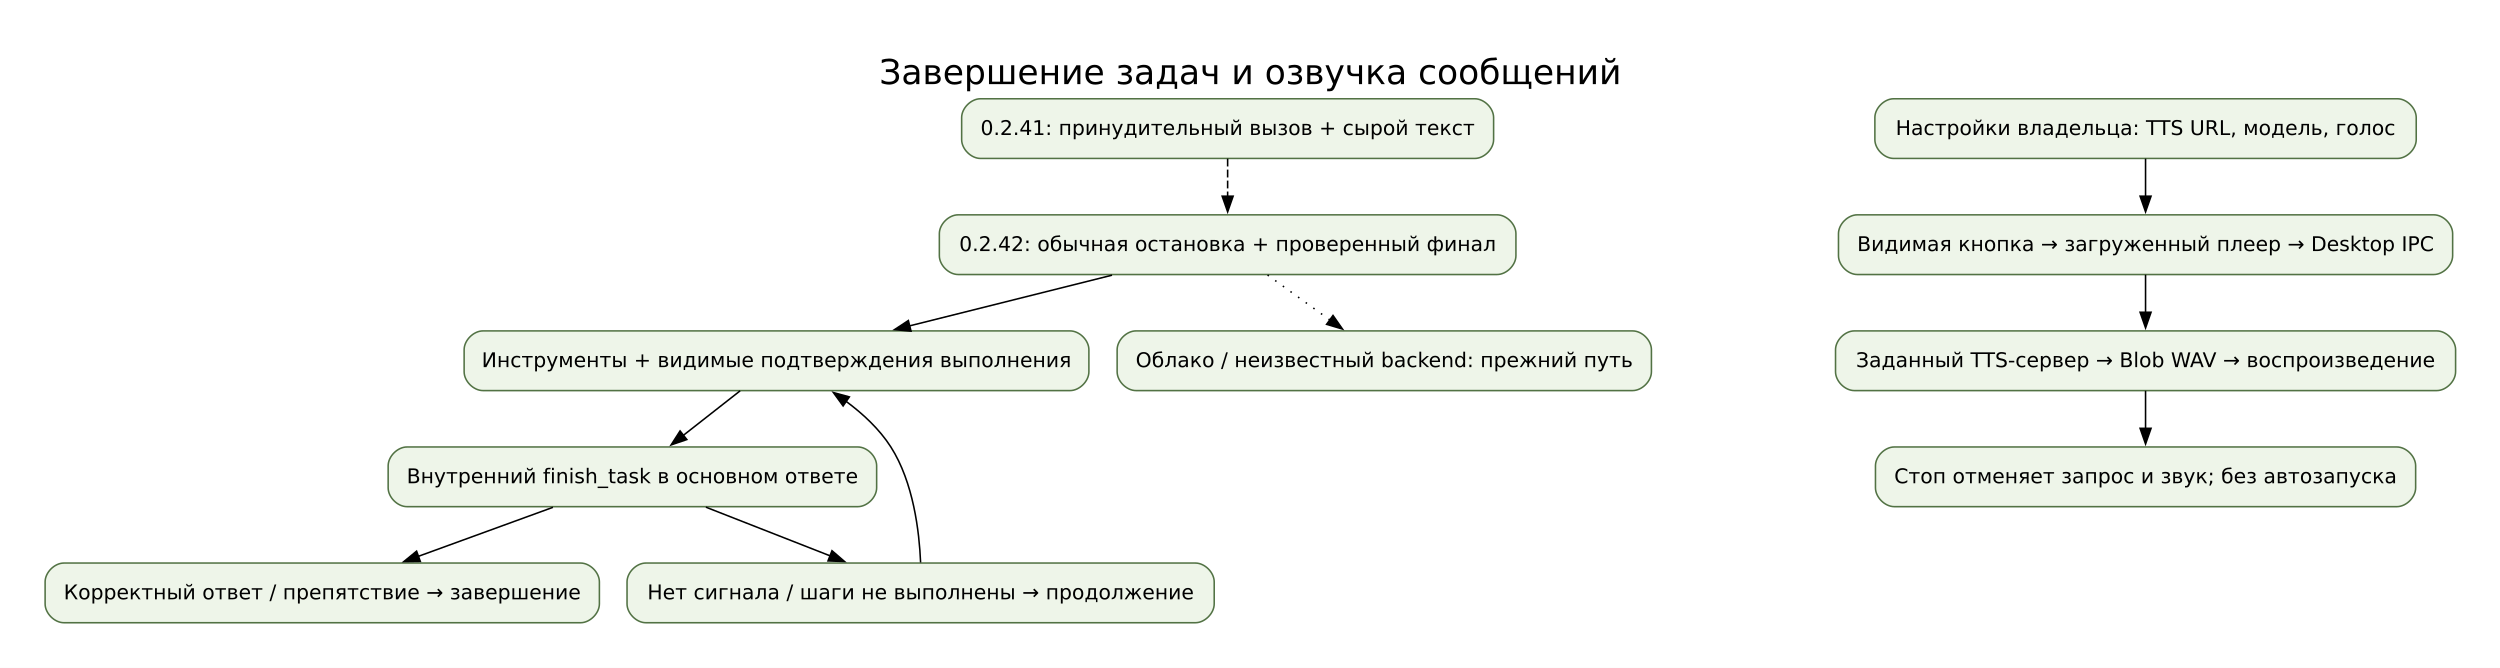
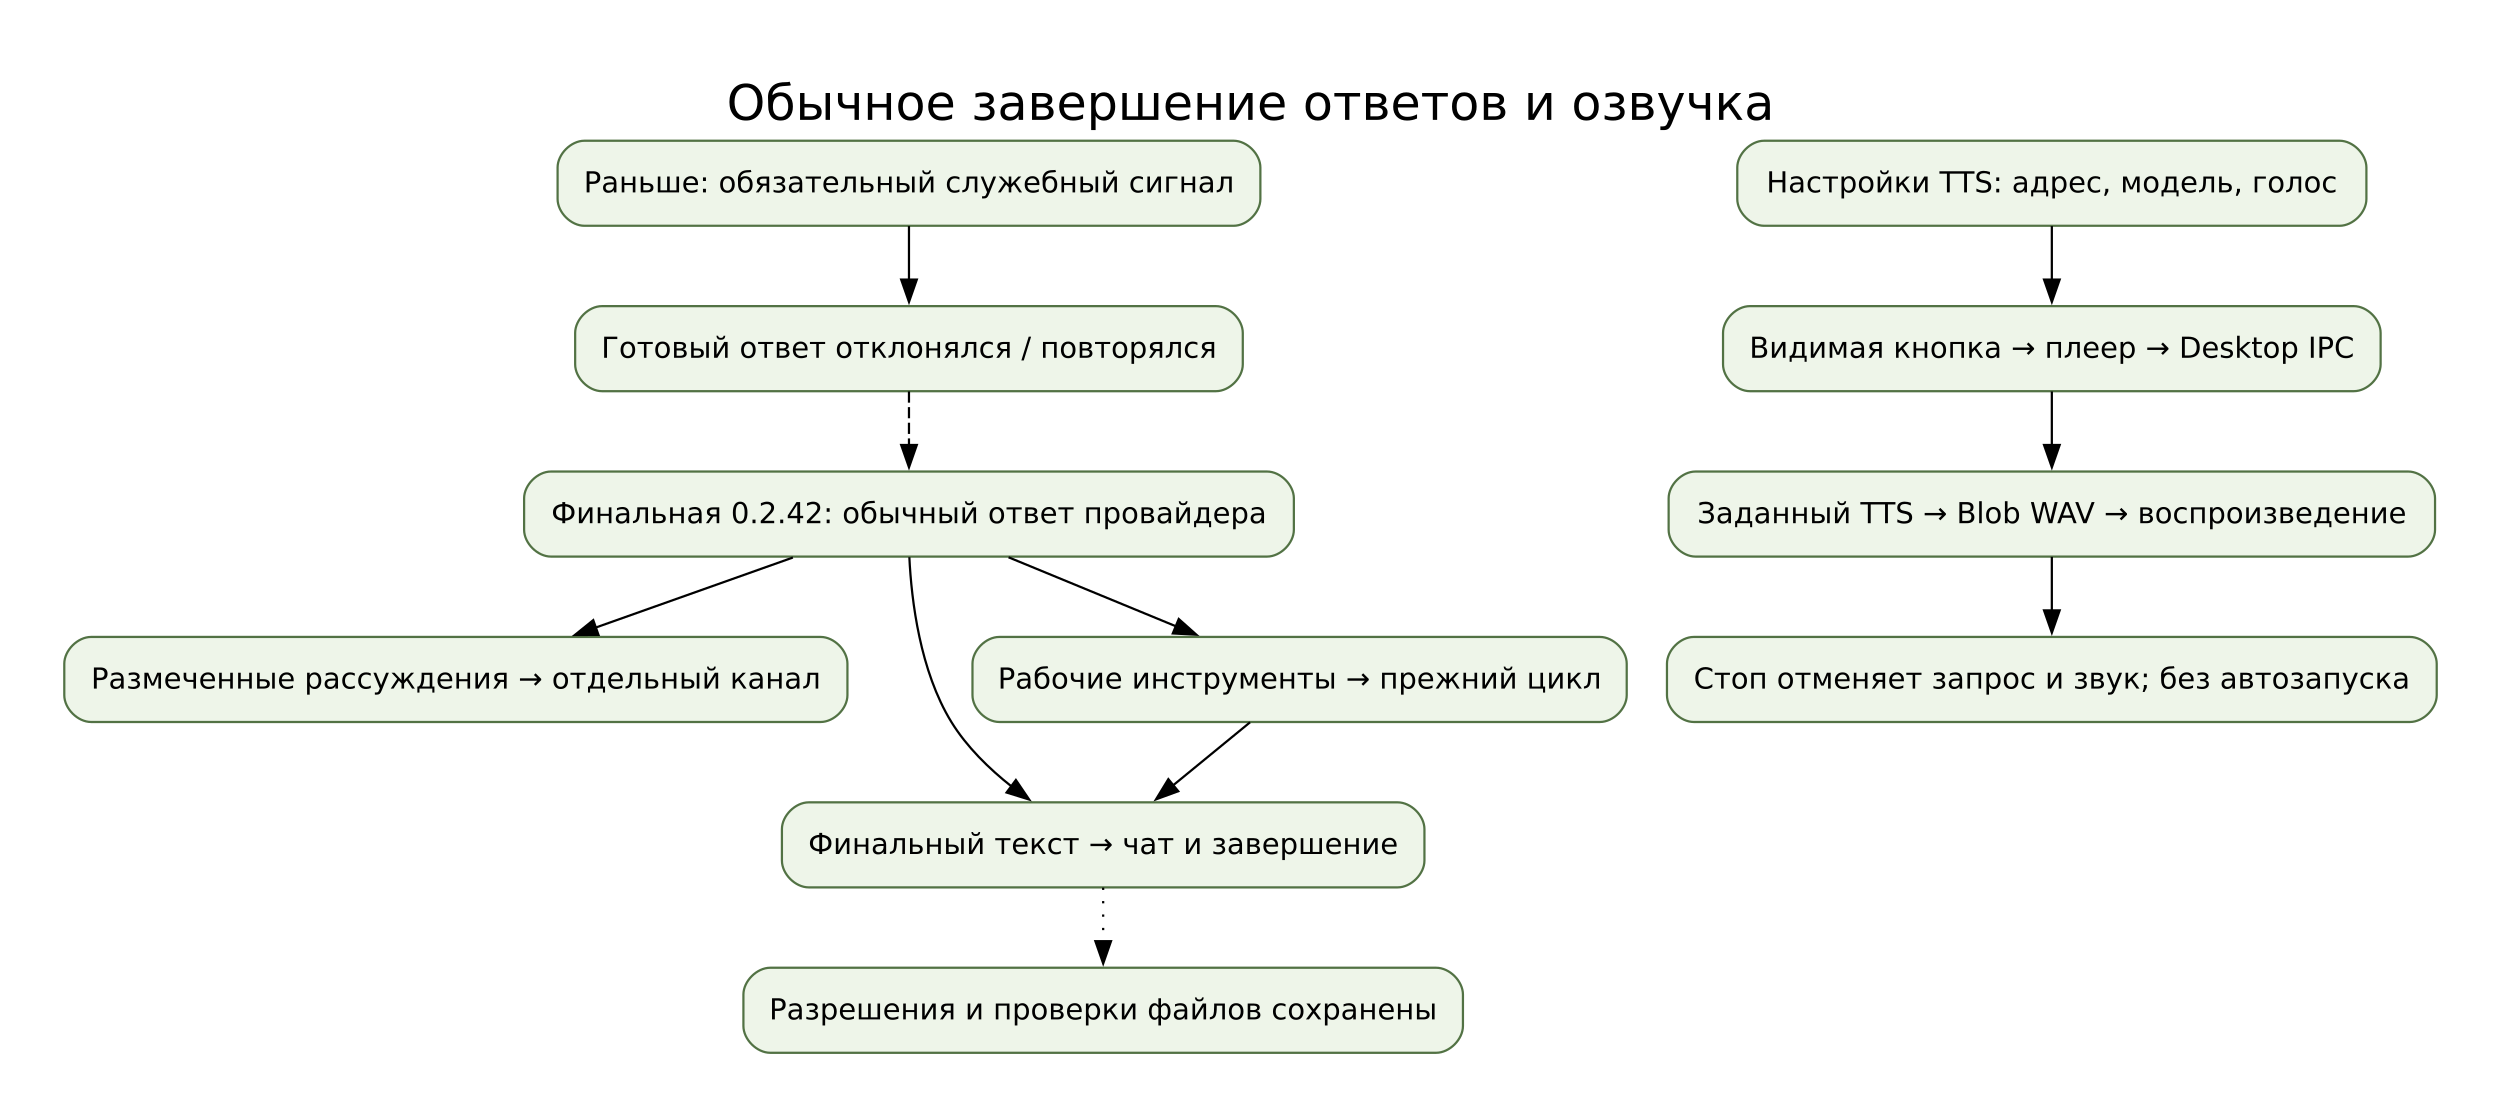
- <svg xmlns="http://www.w3.org/2000/svg" width="1596pt" height="426pt" viewBox="0.00 0.00 1596.00 426.00">
-   <g id="graph0" class="graph" transform="scale(1 1) rotate(0) translate(28.8 397.55)">
-     <polygon fill="white" stroke="none" points="-28.8,28.8 -28.8,-397.55 1567.65,-397.55 1567.65,28.8 -28.8,28.8" />
-     <text xml:space="preserve" text-anchor="middle" x="769.42" y="-343.85" font-family="DejaVu Sans" font-size="22.00">Завершение задач и озвучка сообщений</text>
+ <svg xmlns="http://www.w3.org/2000/svg" width="1120pt" height="500pt" viewBox="0.00 0.00 1120.00 500.00">
+   <g id="graph0" class="graph" transform="scale(1 1) rotate(0) translate(28.8 471.65)">
+     <polygon fill="white" stroke="none" points="-28.8,28.8 -28.8,-471.65 1091.65,-471.65 1091.65,28.8 -28.8,28.8" />
+     <text xml:space="preserve" text-anchor="middle" x="531.42" y="-417.95" font-family="DejaVu Sans" font-size="22.00">Обычное завершение ответов и озвучка</text>
    <g id="node1" class="node">
-       <path fill="#eef5e9" stroke="#527244" d="M912.72,-334.5C912.72,-334.5 597.12,-334.5 597.12,-334.5 591.12,-334.5 585.12,-328.5 585.12,-322.5 585.12,-322.5 585.12,-308.4 585.12,-308.4 585.12,-302.4 591.12,-296.4 597.12,-296.4 597.12,-296.4 912.72,-296.4 912.72,-296.4 918.72,-296.4 924.72,-302.4 924.72,-308.4 924.72,-308.4 924.72,-322.5 924.72,-322.5 924.72,-328.5 918.72,-334.5 912.72,-334.5" />
-       <text xml:space="preserve" text-anchor="middle" x="754.92" y="-311.35" font-family="DejaVu Sans" font-size="13.00">0.2.41: принудительный вызов + сырой текст</text>
+       <path fill="#eef5e9" stroke="#527244" d="M523.85,-408.6C523.85,-408.6 233,-408.6 233,-408.6 227,-408.6 221,-402.6 221,-396.6 221,-396.6 221,-382.5 221,-382.5 221,-376.5 227,-370.5 233,-370.5 233,-370.5 523.85,-370.5 523.85,-370.5 529.85,-370.5 535.85,-376.5 535.85,-382.5 535.85,-382.5 535.85,-396.6 535.85,-396.6 535.85,-402.6 529.85,-408.6 523.85,-408.6" />
+       <text xml:space="preserve" text-anchor="middle" x="378.42" y="-385.45" font-family="DejaVu Sans" font-size="13.00">Раньше: обязательный служебный сигнал</text>
    </g>
    <g id="node2" class="node">
-       <path fill="#eef5e9" stroke="#527244" d="M926.97,-260.4C926.97,-260.4 582.88,-260.4 582.88,-260.4 576.88,-260.4 570.88,-254.4 570.88,-248.4 570.88,-248.4 570.88,-234.3 570.88,-234.3 570.88,-228.3 576.88,-222.3 582.88,-222.3 582.88,-222.3 926.97,-222.3 926.97,-222.3 932.97,-222.3 938.97,-228.3 938.97,-234.3 938.97,-234.3 938.97,-248.4 938.97,-248.4 938.97,-254.4 932.97,-260.4 926.97,-260.4" />
-       <text xml:space="preserve" text-anchor="middle" x="754.92" y="-237.25" font-family="DejaVu Sans" font-size="13.00">0.2.42: обычная остановка + проверенный финал</text>
+       <path fill="#eef5e9" stroke="#527244" d="M515.97,-334.5C515.97,-334.5 240.87,-334.5 240.87,-334.5 234.87,-334.5 228.87,-328.5 228.87,-322.5 228.87,-322.5 228.87,-308.4 228.87,-308.4 228.87,-302.4 234.87,-296.4 240.87,-296.4 240.87,-296.4 515.97,-296.4 515.97,-296.4 521.97,-296.4 527.97,-302.4 527.97,-308.4 527.97,-308.4 527.97,-322.5 527.97,-322.5 527.97,-328.5 521.97,-334.5 515.97,-334.5" />
+       <text xml:space="preserve" text-anchor="middle" x="378.42" y="-311.35" font-family="DejaVu Sans" font-size="13.00">Готовый ответ отклонялся / повторялся</text>
    </g>
    <g id="edge1" class="edge">
-       <path fill="none" stroke="black" stroke-dasharray="5,2" d="M754.92,-296.26C754.92,-288.97 754.92,-280.38 754.92,-272.22" />
-       <polygon fill="black" stroke="black" points="758.43,-272.3 754.93,-262.3 751.43,-272.3 758.43,-272.3" />
+       <path fill="none" stroke="black" d="M378.42,-370.36C378.42,-363.07 378.42,-354.48 378.42,-346.32" />
+       <polygon fill="black" stroke="black" points="381.93,-346.4 378.43,-336.4 374.93,-346.4 381.93,-346.4" />
    </g>
    <g id="node3" class="node">
-       <path fill="#eef5e9" stroke="#527244" d="M654.35,-186.3C654.35,-186.3 279.5,-186.3 279.5,-186.3 273.5,-186.3 267.5,-180.3 267.5,-174.3 267.5,-174.3 267.5,-160.2 267.5,-160.2 267.5,-154.2 273.5,-148.2 279.5,-148.2 279.5,-148.2 654.35,-148.2 654.35,-148.2 660.35,-148.2 666.35,-154.2 666.35,-160.2 666.35,-160.2 666.35,-174.3 666.35,-174.3 666.35,-180.3 660.35,-186.3 654.35,-186.3" />
-       <text xml:space="preserve" text-anchor="middle" x="466.92" y="-163.15" font-family="DejaVu Sans" font-size="13.00">Инструменты + видимые подтверждения выполнения</text>
+       <path fill="#eef5e9" stroke="#527244" d="M538.85,-260.4C538.85,-260.4 218,-260.4 218,-260.4 212,-260.4 206,-254.4 206,-248.4 206,-248.4 206,-234.3 206,-234.3 206,-228.3 212,-222.3 218,-222.3 218,-222.3 538.85,-222.3 538.85,-222.3 544.85,-222.3 550.85,-228.3 550.85,-234.3 550.85,-234.3 550.85,-248.4 550.85,-248.4 550.85,-254.4 544.85,-260.4 538.85,-260.4" />
+       <text xml:space="preserve" text-anchor="middle" x="378.42" y="-237.25" font-family="DejaVu Sans" font-size="13.00">Финальная 0.2.42: обычный ответ провайдера</text>
    </g>
    <g id="edge2" class="edge">
-       <path fill="none" stroke="black" d="M681.13,-221.88C641.67,-212 592.89,-199.79 551.85,-189.51" />
-       <polygon fill="black" stroke="black" points="552.8,-186.14 542.24,-187.11 551.1,-192.93 552.8,-186.14" />
+       <path fill="none" stroke="black" stroke-dasharray="5,2" d="M378.42,-296.26C378.42,-288.97 378.42,-280.38 378.42,-272.22" />
+       <polygon fill="black" stroke="black" points="381.93,-272.3 378.43,-262.3 374.93,-272.3 381.93,-272.3" />
+     </g>
+     <g id="node4" class="node">
+       <path fill="#eef5e9" stroke="#527244" d="M338.85,-186.3C338.85,-186.3 12,-186.3 12,-186.3 6,-186.3 0,-180.3 0,-174.3 0,-174.3 0,-160.2 0,-160.2 0,-154.2 6,-148.2 12,-148.2 12,-148.2 338.85,-148.2 338.85,-148.2 344.85,-148.2 350.85,-154.2 350.85,-160.2 350.85,-160.2 350.85,-174.3 350.85,-174.3 350.85,-180.3 344.85,-186.3 338.85,-186.3" />
+       <text xml:space="preserve" text-anchor="middle" x="175.42" y="-163.15" font-family="DejaVu Sans" font-size="13.00">Размеченные рассуждения → отдельный канал</text>
+     </g>
+     <g id="edge3" class="edge">
+       <path fill="none" stroke="black" d="M326.41,-221.88C299.43,-212.29 266.28,-200.52 237.92,-190.45" />
+       <polygon fill="black" stroke="black" points="239.32,-187.23 228.73,-187.18 236.98,-193.83 239.32,-187.23" />
+     </g>
+     <g id="node5" class="node">
+       <path fill="#eef5e9" stroke="#527244" d="M597.35,-112.2C597.35,-112.2 333.5,-112.2 333.5,-112.2 327.5,-112.2 321.5,-106.2 321.5,-100.2 321.5,-100.2 321.5,-86.1 321.5,-86.1 321.5,-80.1 327.5,-74.1 333.5,-74.1 333.5,-74.1 597.35,-74.1 597.35,-74.1 603.35,-74.1 609.35,-80.1 609.35,-86.1 609.35,-86.1 609.35,-100.2 609.35,-100.2 609.35,-106.2 603.35,-112.2 597.35,-112.2" />
+       <text xml:space="preserve" text-anchor="middle" x="465.42" y="-89.05" font-family="DejaVu Sans" font-size="13.00">Финальный текст → чат и завершение</text>
+     </g>
+     <g id="edge4" class="edge">
+       <path fill="none" stroke="black" d="M378.59,-222.04C379.54,-202.42 383.39,-171.02 397.42,-148.2 404.27,-137.07 414.27,-127.29 424.5,-119.21" />
+       <polygon fill="black" stroke="black" points="426.31,-122.22 432.26,-113.46 422.14,-116.6 426.31,-122.22" />
+     </g>
+     <g id="node6" class="node">
+       <path fill="#eef5e9" stroke="#527244" d="M687.97,-186.3C687.97,-186.3 418.87,-186.3 418.87,-186.3 412.87,-186.3 406.87,-180.3 406.87,-174.3 406.87,-174.3 406.87,-160.2 406.87,-160.2 406.87,-154.2 412.87,-148.2 418.87,-148.2 418.87,-148.2 687.97,-148.2 687.97,-148.2 693.97,-148.2 699.97,-154.2 699.97,-160.2 699.97,-160.2 699.97,-174.3 699.97,-174.3 699.97,-180.3 693.97,-186.3 687.97,-186.3" />
+       <text xml:space="preserve" text-anchor="middle" x="553.42" y="-163.15" font-family="DejaVu Sans" font-size="13.00">Рабочие инструменты → прежний цикл</text>
+     </g>
+     <g id="edge5" class="edge">
+       <path fill="none" stroke="black" d="M423.04,-221.97C445.88,-212.56 473.91,-201.01 498.12,-191.03" />
+       <polygon fill="black" stroke="black" points="499.28,-194.34 507.19,-187.3 496.61,-187.87 499.28,-194.34" />
    </g>
    <g id="node7" class="node">
-       <path fill="#eef5e9" stroke="#527244" d="M1013.47,-186.3C1013.47,-186.3 696.38,-186.3 696.38,-186.3 690.38,-186.3 684.38,-180.3 684.38,-174.3 684.38,-174.3 684.38,-160.2 684.38,-160.2 684.38,-154.2 690.38,-148.2 696.38,-148.2 696.38,-148.2 1013.47,-148.2 1013.47,-148.2 1019.47,-148.2 1025.47,-154.2 1025.47,-160.2 1025.47,-160.2 1025.47,-174.3 1025.47,-174.3 1025.47,-180.3 1019.47,-186.3 1013.47,-186.3" />
-       <text xml:space="preserve" text-anchor="middle" x="854.92" y="-163.15" font-family="DejaVu Sans" font-size="13.00">Облако / неизвестный backend: прежний путь</text>
+       <path fill="#eef5e9" stroke="#527244" d="M614.6,-38.1C614.6,-38.1 316.25,-38.1 316.25,-38.1 310.25,-38.1 304.25,-32.1 304.25,-26.1 304.25,-26.1 304.25,-12 304.25,-12 304.25,-6 310.25,0 316.25,0 316.25,0 614.6,0 614.6,0 620.6,0 626.6,-6 626.6,-12 626.6,-12 626.6,-26.1 626.6,-26.1 626.6,-32.1 620.6,-38.1 614.6,-38.1" />
+       <text xml:space="preserve" text-anchor="middle" x="465.42" y="-14.95" font-family="DejaVu Sans" font-size="13.00">Разрешения и проверки файлов сохранены</text>
    </g>
    <g id="edge7" class="edge">
-       <path fill="none" stroke="black" stroke-dasharray="1,5" d="M780.42,-221.97C792.52,-213.24 807.18,-202.68 820.28,-193.23" />
-       <polygon fill="black" stroke="black" points="822.19,-196.17 828.25,-187.48 818.09,-190.49 822.19,-196.17" />
-     </g>
-     <g id="node4" class="node">
-       <path fill="#eef5e9" stroke="#527244" d="M518.85,-112.2C518.85,-112.2 231,-112.2 231,-112.2 225,-112.2 219,-106.2 219,-100.2 219,-100.2 219,-86.1 219,-86.1 219,-80.1 225,-74.1 231,-74.1 231,-74.1 518.85,-74.1 518.85,-74.1 524.85,-74.1 530.85,-80.1 530.85,-86.1 530.85,-86.1 530.85,-100.2 530.85,-100.2 530.85,-106.2 524.85,-112.2 518.85,-112.2" />
-       <text xml:space="preserve" text-anchor="middle" x="374.92" y="-89.05" font-family="DejaVu Sans" font-size="13.00">Внутренний finish_task в основном ответе</text>
-     </g>
-     <g id="edge3" class="edge">
-       <path fill="none" stroke="black" d="M443.71,-148.06C432.68,-139.41 419.31,-128.94 407.31,-119.53" />
-       <polygon fill="black" stroke="black" points="409.67,-116.94 399.64,-113.52 405.36,-122.45 409.67,-116.94" />
-     </g>
-     <g id="node5" class="node">
-       <path fill="#eef5e9" stroke="#527244" d="M341.85,-38.1C341.85,-38.1 12,-38.1 12,-38.1 6,-38.1 0,-32.1 0,-26.1 0,-26.1 0,-12 0,-12 0,-6 6,0 12,0 12,0 341.85,0 341.85,0 347.85,0 353.85,-6 353.85,-12 353.85,-12 353.85,-26.1 353.85,-26.1 353.85,-32.1 347.85,-38.1 341.85,-38.1" />
-       <text xml:space="preserve" text-anchor="middle" x="176.92" y="-14.95" font-family="DejaVu Sans" font-size="13.00">Корректный ответ / препятствие → завершение</text>
-     </g>
-     <g id="edge4" class="edge">
-       <path fill="none" stroke="black" d="M324.19,-73.68C297.99,-64.14 265.82,-52.42 238.24,-42.38" />
-       <polygon fill="black" stroke="black" points="239.54,-39.13 228.95,-38.99 237.15,-45.7 239.54,-39.13" />
-     </g>
-     <g id="node6" class="node">
-       <path fill="#eef5e9" stroke="#527244" d="M734.35,-38.1C734.35,-38.1 383.5,-38.1 383.5,-38.1 377.5,-38.1 371.5,-32.1 371.5,-26.1 371.5,-26.1 371.5,-12 371.5,-12 371.5,-6 377.5,0 383.5,0 383.5,0 734.35,0 734.35,0 740.35,0 746.35,-6 746.35,-12 746.35,-12 746.35,-26.1 746.35,-26.1 746.35,-32.1 740.35,-38.1 734.35,-38.1" />
-       <text xml:space="preserve" text-anchor="middle" x="558.92" y="-14.95" font-family="DejaVu Sans" font-size="13.00">Нет сигнала / шаги не выполнены → продолжение</text>
-     </g>
-     <g id="edge5" class="edge">
-       <path fill="none" stroke="black" d="M421.83,-73.77C445.96,-64.31 475.59,-52.7 501.12,-42.7" />
-       <polygon fill="black" stroke="black" points="502.34,-45.98 510.37,-39.07 499.79,-39.46 502.34,-45.98" />
+       <path fill="none" stroke="black" stroke-dasharray="1,5" d="M465.42,-73.96C465.42,-66.67 465.42,-58.08 465.42,-49.92" />
+       <polygon fill="black" stroke="black" points="468.93,-50 465.43,-40 461.93,-50 468.93,-50" />
    </g>
    <g id="edge6" class="edge">
-       <path fill="none" stroke="black" d="M558.91,-38.45C558.09,-58.15 554.35,-89.62 539.92,-112.2 532.63,-123.62 522.01,-133.46 511.11,-141.5" />
-       <polygon fill="black" stroke="black" points="509.44,-138.4 503.21,-146.97 513.42,-144.16 509.44,-138.4" />
+       <path fill="none" stroke="black" d="M531.22,-148.06C520.77,-139.5 508.13,-129.14 496.74,-119.81" />
+       <polygon fill="black" stroke="black" points="499.05,-117.18 489.1,-113.55 494.62,-122.59 499.05,-117.18" />
    </g>
    <g id="node8" class="node">
-       <path fill="#eef5e9" stroke="#527244" d="M1501.72,-334.5C1501.72,-334.5 1180.12,-334.5 1180.12,-334.5 1174.12,-334.5 1168.12,-328.5 1168.12,-322.5 1168.12,-322.5 1168.12,-308.4 1168.12,-308.4 1168.12,-302.4 1174.12,-296.4 1180.12,-296.4 1180.12,-296.4 1501.72,-296.4 1501.72,-296.4 1507.72,-296.4 1513.72,-302.4 1513.72,-308.4 1513.72,-308.4 1513.72,-322.5 1513.72,-322.5 1513.72,-328.5 1507.72,-334.5 1501.72,-334.5" />
-       <text xml:space="preserve" text-anchor="middle" x="1340.92" y="-311.35" font-family="DejaVu Sans" font-size="13.00">Настройки владельца: TTS URL, модель, голос</text>
+       <path fill="#eef5e9" stroke="#527244" d="M1019.35,-408.6C1019.35,-408.6 761.5,-408.6 761.5,-408.6 755.5,-408.6 749.5,-402.6 749.5,-396.6 749.5,-396.6 749.5,-382.5 749.5,-382.5 749.5,-376.5 755.5,-370.5 761.5,-370.5 761.5,-370.5 1019.35,-370.5 1019.35,-370.5 1025.35,-370.5 1031.35,-376.5 1031.35,-382.5 1031.35,-382.5 1031.35,-396.6 1031.35,-396.6 1031.35,-402.6 1025.35,-408.6 1019.35,-408.6" />
+       <text xml:space="preserve" text-anchor="middle" x="890.42" y="-385.45" font-family="DejaVu Sans" font-size="13.00">Настройки TTS: адрес, модель, голос</text>
    </g>
    <g id="node9" class="node">
-       <path fill="#eef5e9" stroke="#527244" d="M1524.97,-260.4C1524.97,-260.4 1156.88,-260.4 1156.88,-260.4 1150.88,-260.4 1144.88,-254.4 1144.88,-248.4 1144.88,-248.4 1144.88,-234.3 1144.88,-234.3 1144.88,-228.3 1150.88,-222.3 1156.88,-222.3 1156.88,-222.3 1524.97,-222.3 1524.97,-222.3 1530.97,-222.3 1536.97,-228.3 1536.97,-234.3 1536.97,-234.3 1536.97,-248.4 1536.97,-248.4 1536.97,-254.4 1530.97,-260.4 1524.97,-260.4" />
-       <text xml:space="preserve" text-anchor="middle" x="1340.92" y="-237.25" font-family="DejaVu Sans" font-size="13.00">Видимая кнопка → загруженный плеер → Desktop IPC</text>
+       <path fill="#eef5e9" stroke="#527244" d="M1025.72,-334.5C1025.72,-334.5 755.12,-334.5 755.12,-334.5 749.12,-334.5 743.12,-328.5 743.12,-322.5 743.12,-322.5 743.12,-308.4 743.12,-308.4 743.12,-302.4 749.12,-296.4 755.12,-296.4 755.12,-296.4 1025.72,-296.4 1025.72,-296.4 1031.72,-296.4 1037.72,-302.4 1037.72,-308.4 1037.72,-308.4 1037.72,-322.5 1037.72,-322.5 1037.72,-328.5 1031.72,-334.5 1025.72,-334.5" />
+       <text xml:space="preserve" text-anchor="middle" x="890.42" y="-311.35" font-family="DejaVu Sans" font-size="13.00">Видимая кнопка → плеер → Desktop IPC</text>
    </g>
    <g id="edge8" class="edge">
-       <path fill="none" stroke="black" d="M1340.92,-296.26C1340.92,-288.97 1340.92,-280.38 1340.92,-272.22" />
-       <polygon fill="black" stroke="black" points="1344.43,-272.3 1340.93,-262.3 1337.43,-272.3 1344.43,-272.3" />
+       <path fill="none" stroke="black" d="M890.42,-370.36C890.42,-363.07 890.42,-354.48 890.42,-346.32" />
+       <polygon fill="black" stroke="black" points="893.93,-346.4 890.43,-336.4 886.93,-346.4 893.93,-346.4" />
    </g>
    <g id="node10" class="node">
-       <path fill="#eef5e9" stroke="#527244" d="M1526.85,-186.3C1526.85,-186.3 1155,-186.3 1155,-186.3 1149,-186.3 1143,-180.3 1143,-174.3 1143,-174.3 1143,-160.2 1143,-160.2 1143,-154.2 1149,-148.2 1155,-148.2 1155,-148.2 1526.85,-148.2 1526.85,-148.2 1532.85,-148.2 1538.85,-154.2 1538.85,-160.2 1538.85,-160.2 1538.85,-174.3 1538.85,-174.3 1538.85,-180.3 1532.85,-186.3 1526.85,-186.3" />
-       <text xml:space="preserve" text-anchor="middle" x="1340.92" y="-163.15" font-family="DejaVu Sans" font-size="13.00">Заданный TTS-сервер → Blob WAV → воспроизведение</text>
+       <path fill="#eef5e9" stroke="#527244" d="M1050.1,-260.4C1050.1,-260.4 730.75,-260.4 730.75,-260.4 724.75,-260.4 718.75,-254.4 718.75,-248.4 718.75,-248.4 718.75,-234.3 718.75,-234.3 718.75,-228.3 724.75,-222.3 730.75,-222.3 730.75,-222.3 1050.1,-222.3 1050.1,-222.3 1056.1,-222.3 1062.1,-228.3 1062.1,-234.3 1062.1,-234.3 1062.1,-248.4 1062.1,-248.4 1062.1,-254.4 1056.1,-260.4 1050.1,-260.4" />
+       <text xml:space="preserve" text-anchor="middle" x="890.42" y="-237.25" font-family="DejaVu Sans" font-size="13.00">Заданный TTS → Blob WAV → воспроизведение</text>
    </g>
    <g id="edge9" class="edge">
-       <path fill="none" stroke="black" d="M1340.92,-222.16C1340.92,-214.87 1340.92,-206.28 1340.92,-198.12" />
-       <polygon fill="black" stroke="black" points="1344.43,-198.2 1340.93,-188.2 1337.43,-198.2 1344.43,-198.2" />
+       <path fill="none" stroke="black" d="M890.42,-296.26C890.42,-288.97 890.42,-280.38 890.42,-272.22" />
+       <polygon fill="black" stroke="black" points="893.93,-272.3 890.43,-262.3 886.93,-272.3 893.93,-272.3" />
    </g>
    <g id="node11" class="node">
-       <path fill="#eef5e9" stroke="#527244" d="M1501.35,-112.2C1501.35,-112.2 1180.5,-112.2 1180.5,-112.2 1174.5,-112.2 1168.5,-106.2 1168.5,-100.2 1168.5,-100.2 1168.5,-86.1 1168.5,-86.1 1168.5,-80.1 1174.5,-74.1 1180.5,-74.1 1180.5,-74.1 1501.35,-74.1 1501.35,-74.1 1507.35,-74.1 1513.35,-80.1 1513.35,-86.1 1513.35,-86.1 1513.35,-100.2 1513.35,-100.2 1513.35,-106.2 1507.35,-112.2 1501.35,-112.2" />
-       <text xml:space="preserve" text-anchor="middle" x="1340.92" y="-89.05" font-family="DejaVu Sans" font-size="13.00">Стоп отменяет запрос и звук; без автозапуска</text>
+       <path fill="#eef5e9" stroke="#527244" d="M1050.85,-186.3C1050.85,-186.3 730,-186.3 730,-186.3 724,-186.3 718,-180.3 718,-174.3 718,-174.3 718,-160.2 718,-160.2 718,-154.2 724,-148.2 730,-148.2 730,-148.2 1050.85,-148.2 1050.85,-148.2 1056.85,-148.2 1062.85,-154.2 1062.85,-160.2 1062.85,-160.2 1062.85,-174.3 1062.85,-174.3 1062.85,-180.3 1056.85,-186.3 1050.85,-186.3" />
+       <text xml:space="preserve" text-anchor="middle" x="890.42" y="-163.15" font-family="DejaVu Sans" font-size="13.00">Стоп отменяет запрос и звук; без автозапуска</text>
    </g>
    <g id="edge10" class="edge">
-       <path fill="none" stroke="black" d="M1340.92,-148.06C1340.92,-140.77 1340.92,-132.18 1340.92,-124.02" />
-       <polygon fill="black" stroke="black" points="1344.43,-124.1 1340.93,-114.1 1337.43,-124.1 1344.43,-124.1" />
+       <path fill="none" stroke="black" d="M890.42,-222.16C890.42,-214.87 890.42,-206.28 890.42,-198.12" />
+       <polygon fill="black" stroke="black" points="893.93,-198.2 890.43,-188.2 886.93,-198.2 893.93,-198.2" />
    </g>
  </g>
</svg>
